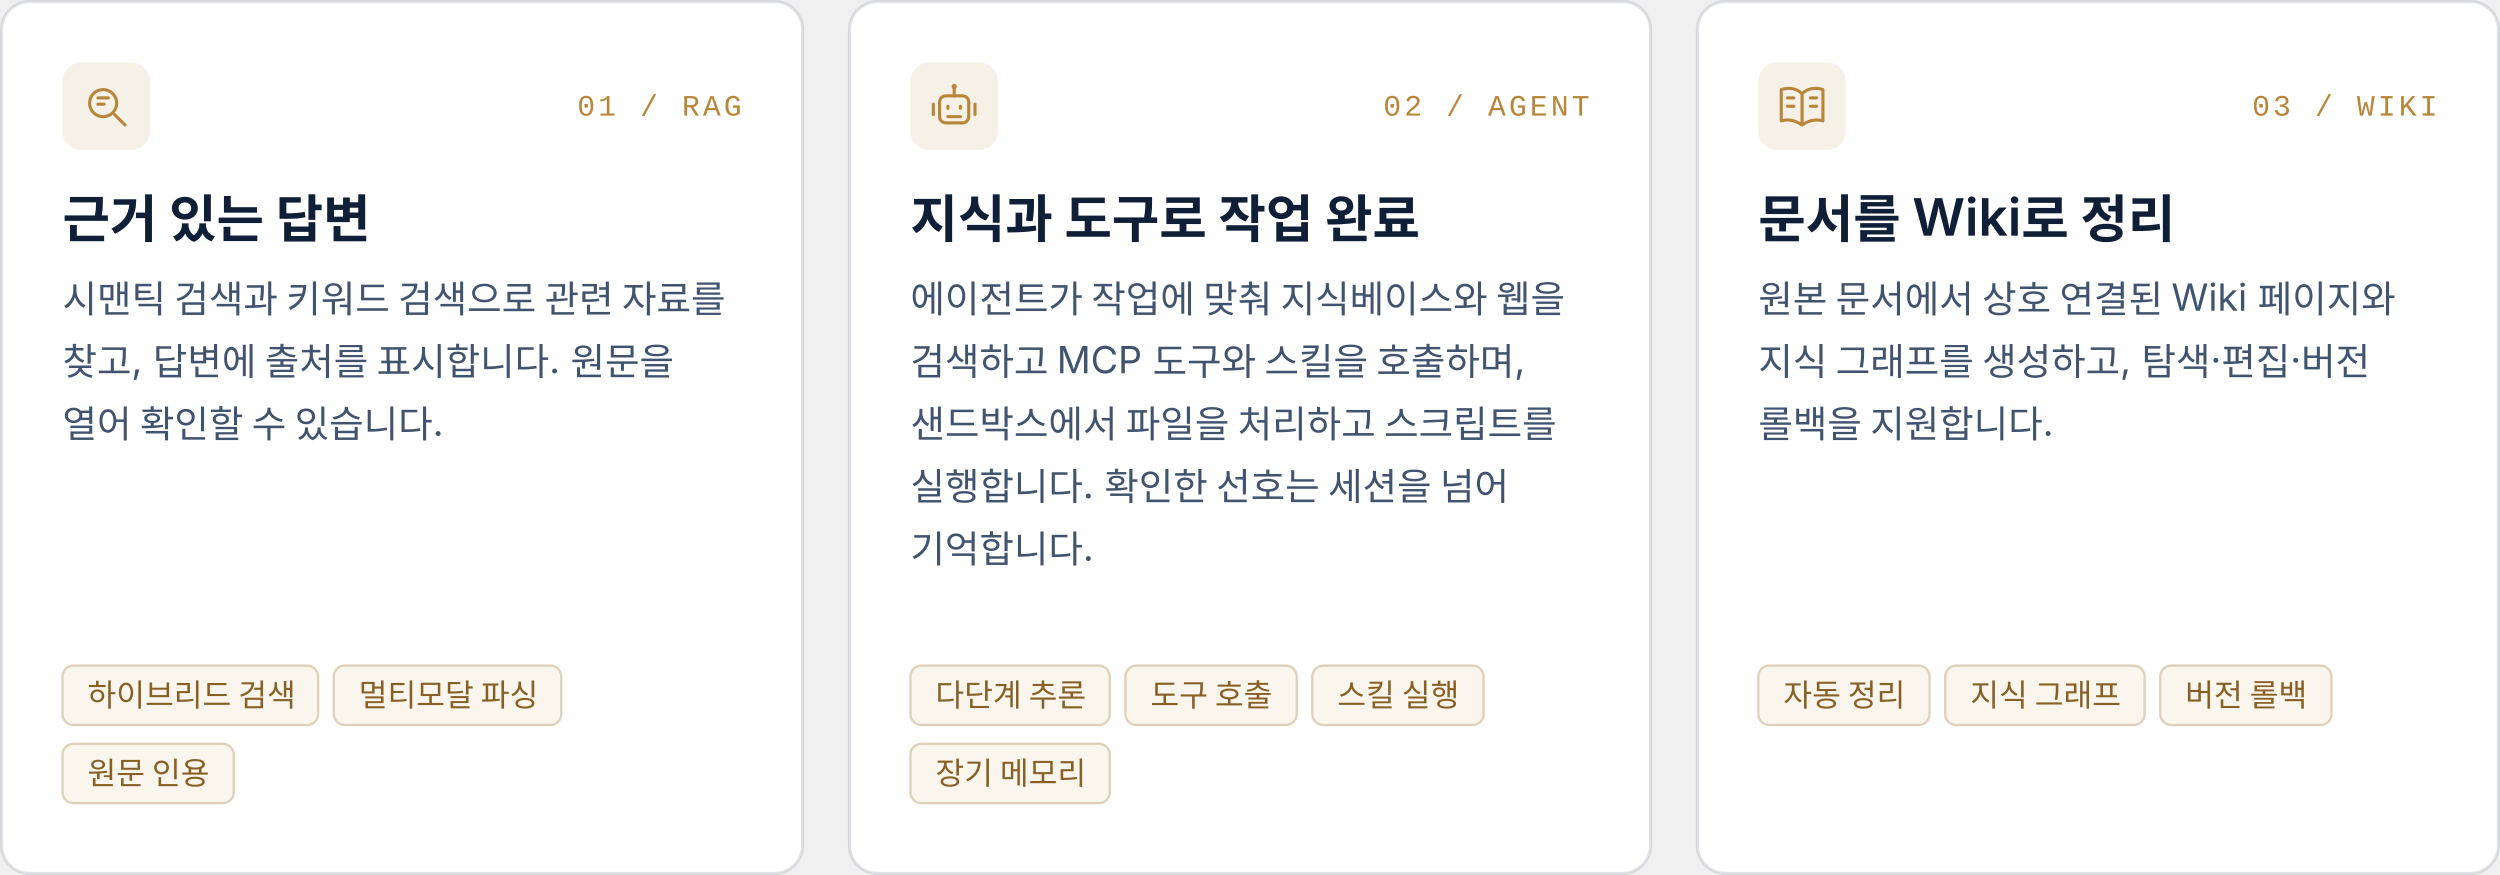
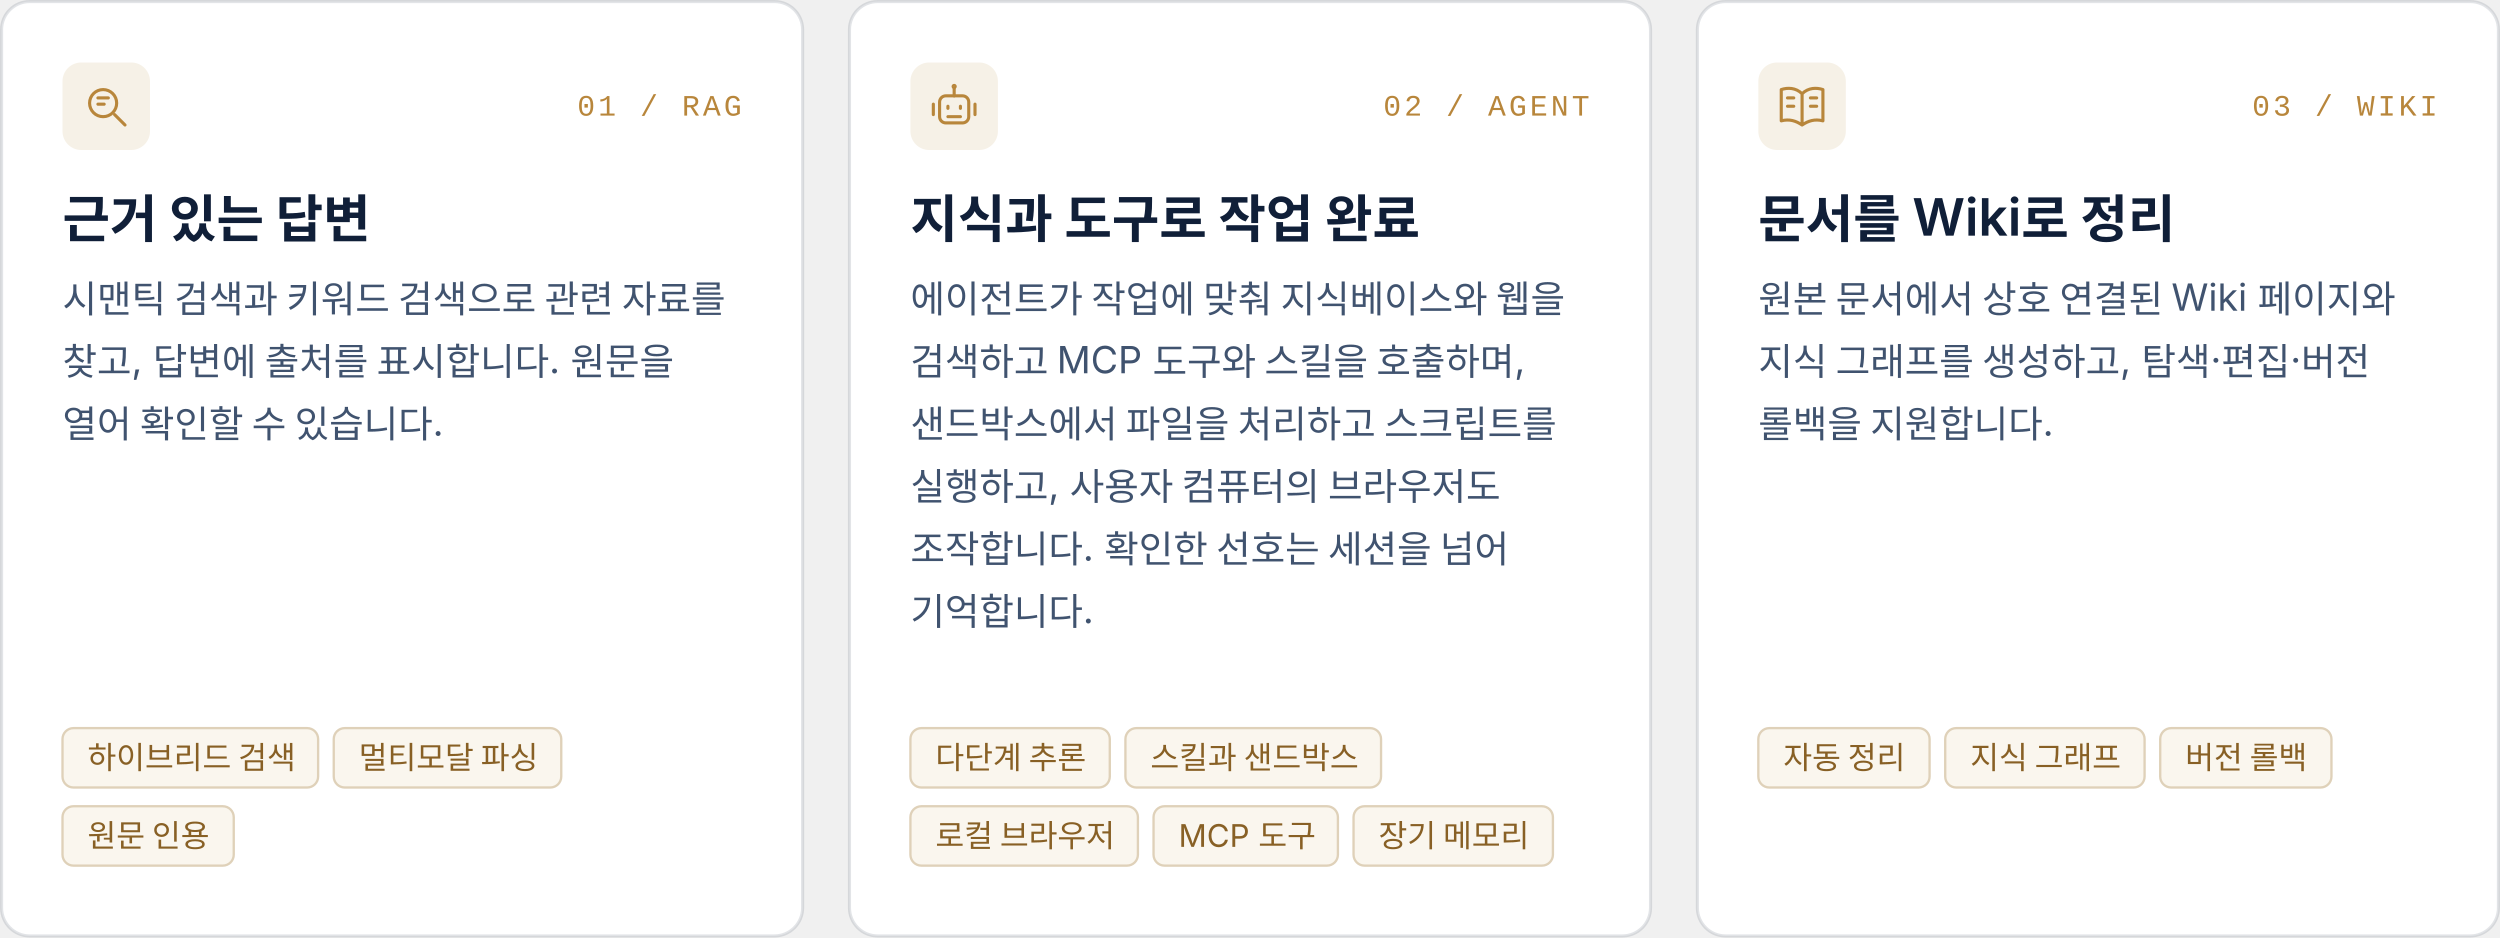
- <svg xmlns="http://www.w3.org/2000/svg" viewBox="0 0 1600 560" width="1600" height="560" role="img">
-   <rect x="1.0" y="1" width="512.667" height="558" rx="18" fill="#ffffff" stroke="rgba(16,31,56,.12)" stroke-width="2" />
+ <svg xmlns="http://www.w3.org/2000/svg" viewBox="0 0 1600 600" width="1600" height="600" role="img">
+   <rect x="1.0" y="1" width="512.667" height="598" rx="18" fill="#ffffff" stroke="rgba(16,31,56,.12)" stroke-width="2" />
  <rect x="40.0" y="40" width="56" height="56" rx="12" fill="#f6f1e7" />
  <g transform="translate(52.0 52) scale(1.333333)" fill="none" stroke="#b8863b" stroke-width="1.5" stroke-linecap="round" stroke-linejoin="round">
    <circle cx="10.5" cy="10.5" r="6.5" />
    <path d="m16 16 5 5M8 8h5M8 11h3" />
  </g>
  <text x="474.667" y="74" text-anchor="end" font-family="'JetBrains Mono', SFMono-Regular, 'SF Mono', Menlo, Consolas, 'Liberation Mono', monospace" font-size="19" letter-spacing="2" fill="#b8863b">01 / RAG</text>
  <text x="40.0" y="152" font-family="Inter, -apple-system, BlinkMacSystemFont, 'Segoe UI', 'Apple SD Gothic Neo', 'Malgun Gothic', 'Noto Sans CJK KR', sans-serif" font-size="33" font-weight="600" fill="#101f38">근거 있는 답변</text>
  <text x="40.0" y="200" font-family="Inter, -apple-system, BlinkMacSystemFont, 'Segoe UI', 'Apple SD Gothic Neo', 'Malgun Gothic', 'Noto Sans CJK KR', sans-serif" font-size="24" fill="#40536f">시맨틱 검색과 키워드 검색으로 관련 자료를</text>
  <text x="40.0" y="240" font-family="Inter, -apple-system, BlinkMacSystemFont, 'Segoe UI', 'Apple SD Gothic Neo', 'Malgun Gothic', 'Noto Sans CJK KR', sans-serif" font-size="24" fill="#40536f">찾고, 답변에 출처를 표시합니다. 원문을</text>
  <text x="40.0" y="280" font-family="Inter, -apple-system, BlinkMacSystemFont, 'Segoe UI', 'Apple SD Gothic Neo', 'Malgun Gothic', 'Noto Sans CJK KR', sans-serif" font-size="24" fill="#40536f">열어 확인할 수 있습니다.</text>
-   <rect x="40.0" y="426" width="163.6" height="38" rx="7" fill="#faf6ee" stroke="#dfd1b9" stroke-width="1.5" />
-   <text x="56.0" y="452" font-family="Inter, -apple-system, BlinkMacSystemFont, 'Segoe UI', 'Apple SD Gothic Neo', 'Malgun Gothic', 'Noto Sans CJK KR', sans-serif" font-size="20" fill="#886025">하이브리드 검색</text>
-   <rect x="213.6" y="426" width="145.6" height="38" rx="7" fill="#faf6ee" stroke="#dfd1b9" stroke-width="1.5" />
-   <text x="229.6" y="452" font-family="Inter, -apple-system, BlinkMacSystemFont, 'Segoe UI', 'Apple SD Gothic Neo', 'Malgun Gothic', 'Noto Sans CJK KR', sans-serif" font-size="20" fill="#886025">멀티모달 파싱</text>
-   <rect x="40.0" y="476" width="109.6" height="38" rx="7" fill="#faf6ee" stroke="#dfd1b9" stroke-width="1.5" />
-   <text x="56.0" y="502" font-family="Inter, -apple-system, BlinkMacSystemFont, 'Segoe UI', 'Apple SD Gothic Neo', 'Malgun Gothic', 'Noto Sans CJK KR', sans-serif" font-size="20" fill="#886025">원문 인용</text>
-   <rect x="543.667" y="1" width="512.667" height="558" rx="18" fill="#ffffff" stroke="rgba(16,31,56,.12)" stroke-width="2" />
+   <rect x="40.0" y="466" width="163.6" height="38" rx="7" fill="#faf6ee" stroke="#dfd1b9" stroke-width="1.5" />
+   <text x="56.0" y="492" font-family="Inter, -apple-system, BlinkMacSystemFont, 'Segoe UI', 'Apple SD Gothic Neo', 'Malgun Gothic', 'Noto Sans CJK KR', sans-serif" font-size="20" fill="#886025">하이브리드 검색</text>
+   <rect x="213.6" y="466" width="145.6" height="38" rx="7" fill="#faf6ee" stroke="#dfd1b9" stroke-width="1.5" />
+   <text x="229.6" y="492" font-family="Inter, -apple-system, BlinkMacSystemFont, 'Segoe UI', 'Apple SD Gothic Neo', 'Malgun Gothic', 'Noto Sans CJK KR', sans-serif" font-size="20" fill="#886025">멀티모달 파싱</text>
+   <rect x="40.0" y="516" width="109.6" height="38" rx="7" fill="#faf6ee" stroke="#dfd1b9" stroke-width="1.5" />
+   <text x="56.0" y="542" font-family="Inter, -apple-system, BlinkMacSystemFont, 'Segoe UI', 'Apple SD Gothic Neo', 'Malgun Gothic', 'Noto Sans CJK KR', sans-serif" font-size="20" fill="#886025">원문 인용</text>
+   <rect x="543.667" y="1" width="512.667" height="598" rx="18" fill="#ffffff" stroke="rgba(16,31,56,.12)" stroke-width="2" />
  <rect x="582.667" y="40" width="56" height="56" rx="12" fill="#f6f1e7" />
  <g transform="translate(594.6667 52) scale(1.333333)" fill="none" stroke="#b8863b" stroke-width="1.5" stroke-linecap="round" stroke-linejoin="round">
    <rect x="5" y="7" width="14" height="13" rx="3" />
    <path d="M12 3v4M2 11v5m20-5v5M9 12v1m6-1v1m-6 4h6" />
    <circle cx="12" cy="2.5" r=".5" />
  </g>
  <text x="1017.333" y="74" text-anchor="end" font-family="'JetBrains Mono', SFMono-Regular, 'SF Mono', Menlo, Consolas, 'Liberation Mono', monospace" font-size="19" letter-spacing="2" fill="#b8863b">02 / AGENT</text>
  <text x="582.667" y="152" font-family="Inter, -apple-system, BlinkMacSystemFont, 'Segoe UI', 'Apple SD Gothic Neo', 'Malgun Gothic', 'Noto Sans CJK KR', sans-serif" font-size="33" font-weight="600" fill="#101f38">지식과 도구로 작업 완료</text>
  <text x="582.667" y="200" font-family="Inter, -apple-system, BlinkMacSystemFont, 'Segoe UI', 'Apple SD Gothic Neo', 'Malgun Gothic', 'Noto Sans CJK KR', sans-serif" font-size="24" fill="#40536f">에이전트가 작업에 맞춰 지식베이스와 웹을</text>
  <text x="582.667" y="240" font-family="Inter, -apple-system, BlinkMacSystemFont, 'Segoe UI', 'Apple SD Gothic Neo', 'Malgun Gothic', 'Noto Sans CJK KR', sans-serif" font-size="24" fill="#40536f">검색하고 MCP 도구와 스킬을 호출하며,</text>
  <text x="582.667" y="280" font-family="Inter, -apple-system, BlinkMacSystemFont, 'Segoe UI', 'Apple SD Gothic Neo', 'Malgun Gothic', 'Noto Sans CJK KR', sans-serif" font-size="24" fill="#40536f">샌드박스에서 파일을 처리하고 스크립트를</text>
-   <text x="582.667" y="320" font-family="Inter, -apple-system, BlinkMacSystemFont, 'Segoe UI', 'Apple SD Gothic Neo', 'Malgun Gothic', 'Noto Sans CJK KR', sans-serif" font-size="24" fill="#40536f">실행합니다. 확인한 선호는 세션을 넘어</text>
-   <text x="582.667" y="360" font-family="Inter, -apple-system, BlinkMacSystemFont, 'Segoe UI', 'Apple SD Gothic Neo', 'Malgun Gothic', 'Noto Sans CJK KR', sans-serif" font-size="24" fill="#40536f">기억합니다.</text>
-   <rect x="582.667" y="426" width="127.6" height="38" rx="7" fill="#faf6ee" stroke="#dfd1b9" stroke-width="1.5" />
-   <text x="598.667" y="452" font-family="Inter, -apple-system, BlinkMacSystemFont, 'Segoe UI', 'Apple SD Gothic Neo', 'Malgun Gothic', 'Noto Sans CJK KR', sans-serif" font-size="20" fill="#886025">다단계 추론</text>
-   <rect x="720.267" y="426" width="109.6" height="38" rx="7" fill="#faf6ee" stroke="#dfd1b9" stroke-width="1.5" />
-   <text x="736.267" y="452" font-family="Inter, -apple-system, BlinkMacSystemFont, 'Segoe UI', 'Apple SD Gothic Neo', 'Malgun Gothic', 'Noto Sans CJK KR', sans-serif" font-size="20" fill="#886025">도구 호출</text>
-   <rect x="839.867" y="426" width="109.6" height="38" rx="7" fill="#faf6ee" stroke="#dfd1b9" stroke-width="1.5" />
-   <text x="855.867" y="452" font-family="Inter, -apple-system, BlinkMacSystemFont, 'Segoe UI', 'Apple SD Gothic Neo', 'Malgun Gothic', 'Noto Sans CJK KR', sans-serif" font-size="20" fill="#886025">스킬 실행</text>
-   <rect x="582.667" y="476" width="127.6" height="38" rx="7" fill="#faf6ee" stroke="#dfd1b9" stroke-width="1.5" />
-   <text x="598.667" y="502" font-family="Inter, -apple-system, BlinkMacSystemFont, 'Segoe UI', 'Apple SD Gothic Neo', 'Malgun Gothic', 'Noto Sans CJK KR', sans-serif" font-size="20" fill="#886025">장기 메모리</text>
-   <rect x="1086.333" y="1" width="512.667" height="558" rx="18" fill="#ffffff" stroke="rgba(16,31,56,.12)" stroke-width="2" />
+   <text x="582.667" y="320" font-family="Inter, -apple-system, BlinkMacSystemFont, 'Segoe UI', 'Apple SD Gothic Neo', 'Malgun Gothic', 'Noto Sans CJK KR', sans-serif" font-size="24" fill="#40536f">실행하고, 사용자 컴퓨터의 브라우저도</text>
+   <text x="582.667" y="360" font-family="Inter, -apple-system, BlinkMacSystemFont, 'Segoe UI', 'Apple SD Gothic Neo', 'Malgun Gothic', 'Noto Sans CJK KR', sans-serif" font-size="24" fill="#40536f">조작합니다. 확인한 선호는 세션을 넘어</text>
+   <text x="582.667" y="400" font-family="Inter, -apple-system, BlinkMacSystemFont, 'Segoe UI', 'Apple SD Gothic Neo', 'Malgun Gothic', 'Noto Sans CJK KR', sans-serif" font-size="24" fill="#40536f">기억합니다.</text>
+   <rect x="582.667" y="466" width="127.6" height="38" rx="7" fill="#faf6ee" stroke="#dfd1b9" stroke-width="1.5" />
+   <text x="598.667" y="492" font-family="Inter, -apple-system, BlinkMacSystemFont, 'Segoe UI', 'Apple SD Gothic Neo', 'Malgun Gothic', 'Noto Sans CJK KR', sans-serif" font-size="20" fill="#886025">다단계 추론</text>
+   <rect x="720.267" y="466" width="163.6" height="38" rx="7" fill="#faf6ee" stroke="#dfd1b9" stroke-width="1.5" />
+   <text x="736.267" y="492" font-family="Inter, -apple-system, BlinkMacSystemFont, 'Segoe UI', 'Apple SD Gothic Neo', 'Malgun Gothic', 'Noto Sans CJK KR', sans-serif" font-size="20" fill="#886025">스킬과 샌드박스</text>
+   <rect x="582.667" y="516" width="145.6" height="38" rx="7" fill="#faf6ee" stroke="#dfd1b9" stroke-width="1.5" />
+   <text x="598.667" y="542" font-family="Inter, -apple-system, BlinkMacSystemFont, 'Segoe UI', 'Apple SD Gothic Neo', 'Malgun Gothic', 'Noto Sans CJK KR', sans-serif" font-size="20" fill="#886025">로컬 브라우저</text>
+   <rect x="738.267" y="516" width="118.0" height="38" rx="7" fill="#faf6ee" stroke="#dfd1b9" stroke-width="1.5" />
+   <text x="754.267" y="542" font-family="Inter, -apple-system, BlinkMacSystemFont, 'Segoe UI', 'Apple SD Gothic Neo', 'Malgun Gothic', 'Noto Sans CJK KR', sans-serif" font-size="20" fill="#886025">MCP 도구</text>
+   <rect x="866.267" y="516" width="127.6" height="38" rx="7" fill="#faf6ee" stroke="#dfd1b9" stroke-width="1.5" />
+   <text x="882.267" y="542" font-family="Inter, -apple-system, BlinkMacSystemFont, 'Segoe UI', 'Apple SD Gothic Neo', 'Malgun Gothic', 'Noto Sans CJK KR', sans-serif" font-size="20" fill="#886025">장기 메모리</text>
+   <rect x="1086.333" y="1" width="512.667" height="598" rx="18" fill="#ffffff" stroke="rgba(16,31,56,.12)" stroke-width="2" />
  <rect x="1125.333" y="40" width="56" height="56" rx="12" fill="#f6f1e7" />
  <g transform="translate(1137.333 52) scale(1.333333)" fill="none" stroke="#b8863b" stroke-width="1.5" stroke-linecap="round" stroke-linejoin="round">
    <path d="M12 6C9 3 5 3 2 4v15c4-1 7 0 10 2 3-2 6-3 10-2V4c-3-1-7-1-10 2v15" />
    <path d="M5 8h3m-3 4h3m8-4h3m-3 4h3" />
  </g>
  <text x="1560.0" y="74" text-anchor="end" font-family="'JetBrains Mono', SFMono-Regular, 'SF Mono', Menlo, Consolas, 'Liberation Mono', monospace" font-size="19" letter-spacing="2" fill="#b8863b">03 / WIKI</text>
  <text x="1125.333" y="152" font-family="Inter, -apple-system, BlinkMacSystemFont, 'Segoe UI', 'Apple SD Gothic Neo', 'Malgun Gothic', 'Noto Sans CJK KR', sans-serif" font-size="33" font-weight="600" fill="#101f38">문서를 Wiki로 정리</text>
  <text x="1125.333" y="200" font-family="Inter, -apple-system, BlinkMacSystemFont, 'Segoe UI', 'Apple SD Gothic Neo', 'Malgun Gothic', 'Noto Sans CJK KR', sans-serif" font-size="24" fill="#40536f">원본 문서에서 상호 연결된 Wiki 페이지와</text>
  <text x="1125.333" y="240" font-family="Inter, -apple-system, BlinkMacSystemFont, 'Segoe UI', 'Apple SD Gothic Neo', 'Malgun Gothic', 'Noto Sans CJK KR', sans-serif" font-size="24" fill="#40536f">지식 그래프를 생성하고, 탐색·편집·버전</text>
  <text x="1125.333" y="280" font-family="Inter, -apple-system, BlinkMacSystemFont, 'Segoe UI', 'Apple SD Gothic Neo', 'Malgun Gothic', 'Noto Sans CJK KR', sans-serif" font-size="24" fill="#40536f">롤백을 지원합니다.</text>
-   <rect x="1125.333" y="426" width="109.6" height="38" rx="7" fill="#faf6ee" stroke="#dfd1b9" stroke-width="1.5" />
-   <text x="1141.333" y="452" font-family="Inter, -apple-system, BlinkMacSystemFont, 'Segoe UI', 'Apple SD Gothic Neo', 'Malgun Gothic', 'Noto Sans CJK KR', sans-serif" font-size="20" fill="#886025">자동 정리</text>
-   <rect x="1244.933" y="426" width="127.6" height="38" rx="7" fill="#faf6ee" stroke="#dfd1b9" stroke-width="1.5" />
-   <text x="1260.933" y="452" font-family="Inter, -apple-system, BlinkMacSystemFont, 'Segoe UI', 'Apple SD Gothic Neo', 'Malgun Gothic', 'Noto Sans CJK KR', sans-serif" font-size="20" fill="#886025">지식 그래프</text>
-   <rect x="1382.533" y="426" width="109.6" height="38" rx="7" fill="#faf6ee" stroke="#dfd1b9" stroke-width="1.5" />
-   <text x="1398.533" y="452" font-family="Inter, -apple-system, BlinkMacSystemFont, 'Segoe UI', 'Apple SD Gothic Neo', 'Malgun Gothic', 'Noto Sans CJK KR', sans-serif" font-size="20" fill="#886025">버전 롤백</text>
+   <rect x="1125.333" y="466" width="109.6" height="38" rx="7" fill="#faf6ee" stroke="#dfd1b9" stroke-width="1.5" />
+   <text x="1141.333" y="492" font-family="Inter, -apple-system, BlinkMacSystemFont, 'Segoe UI', 'Apple SD Gothic Neo', 'Malgun Gothic', 'Noto Sans CJK KR', sans-serif" font-size="20" fill="#886025">자동 정리</text>
+   <rect x="1244.933" y="466" width="127.6" height="38" rx="7" fill="#faf6ee" stroke="#dfd1b9" stroke-width="1.5" />
+   <text x="1260.933" y="492" font-family="Inter, -apple-system, BlinkMacSystemFont, 'Segoe UI', 'Apple SD Gothic Neo', 'Malgun Gothic', 'Noto Sans CJK KR', sans-serif" font-size="20" fill="#886025">지식 그래프</text>
+   <rect x="1382.533" y="466" width="109.6" height="38" rx="7" fill="#faf6ee" stroke="#dfd1b9" stroke-width="1.5" />
+   <text x="1398.533" y="492" font-family="Inter, -apple-system, BlinkMacSystemFont, 'Segoe UI', 'Apple SD Gothic Neo', 'Malgun Gothic', 'Noto Sans CJK KR', sans-serif" font-size="20" fill="#886025">버전 롤백</text>
</svg>
